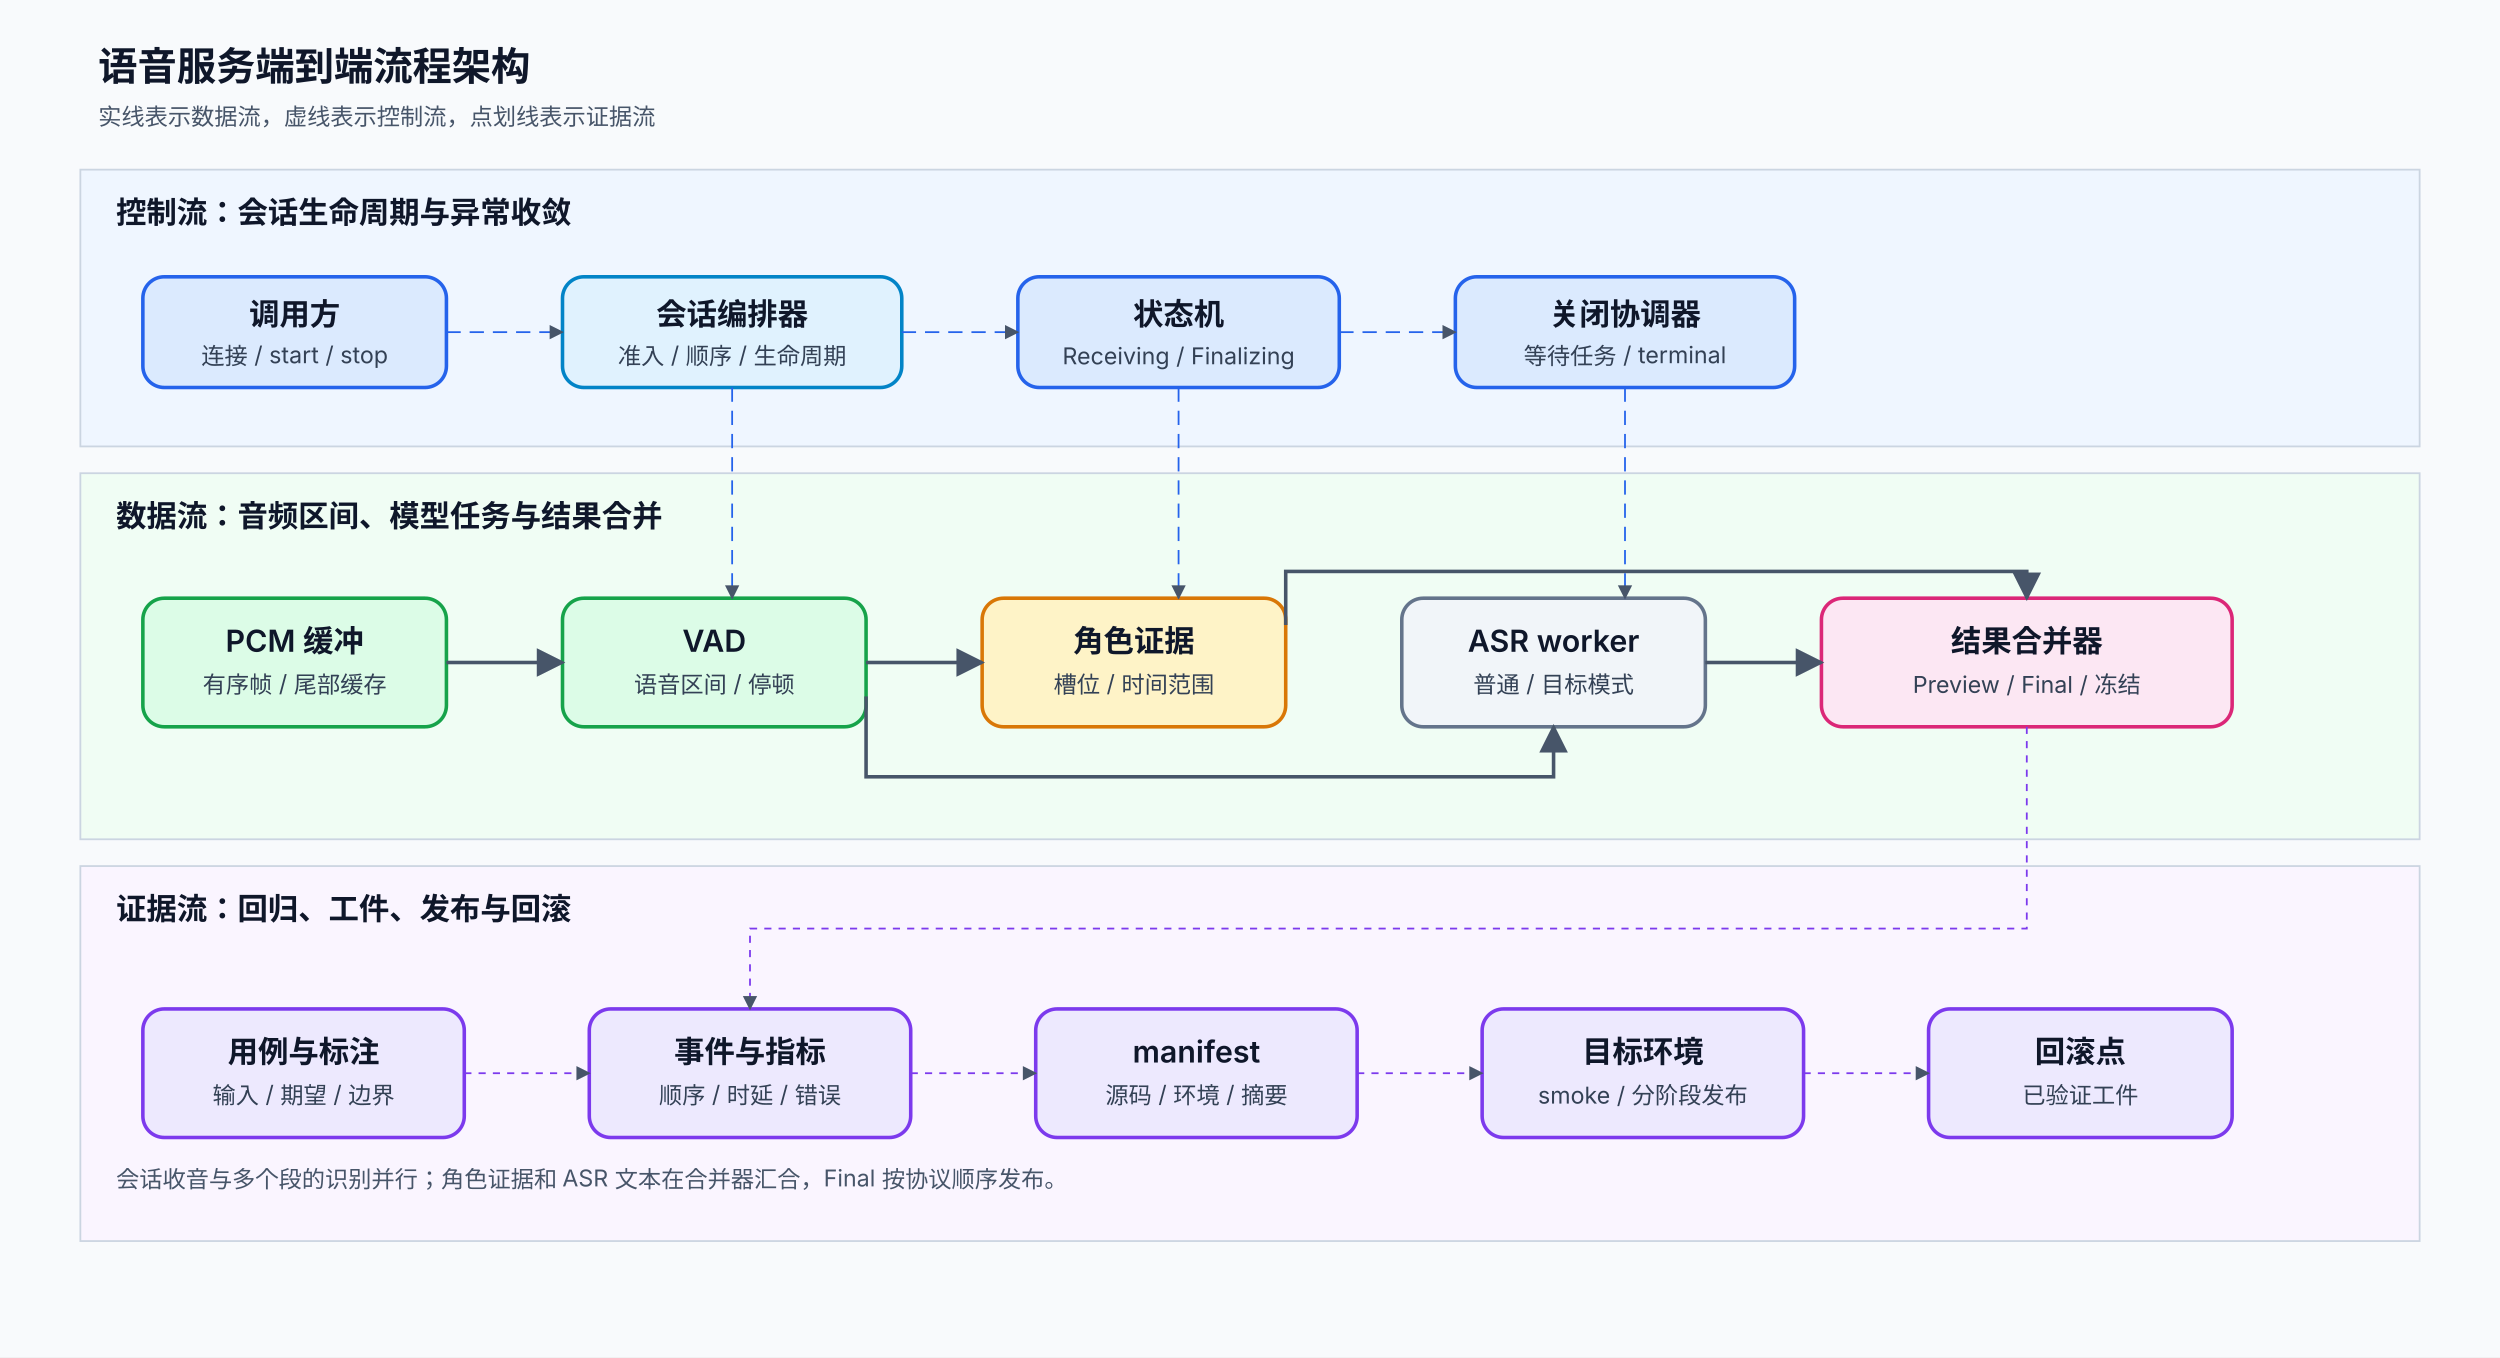
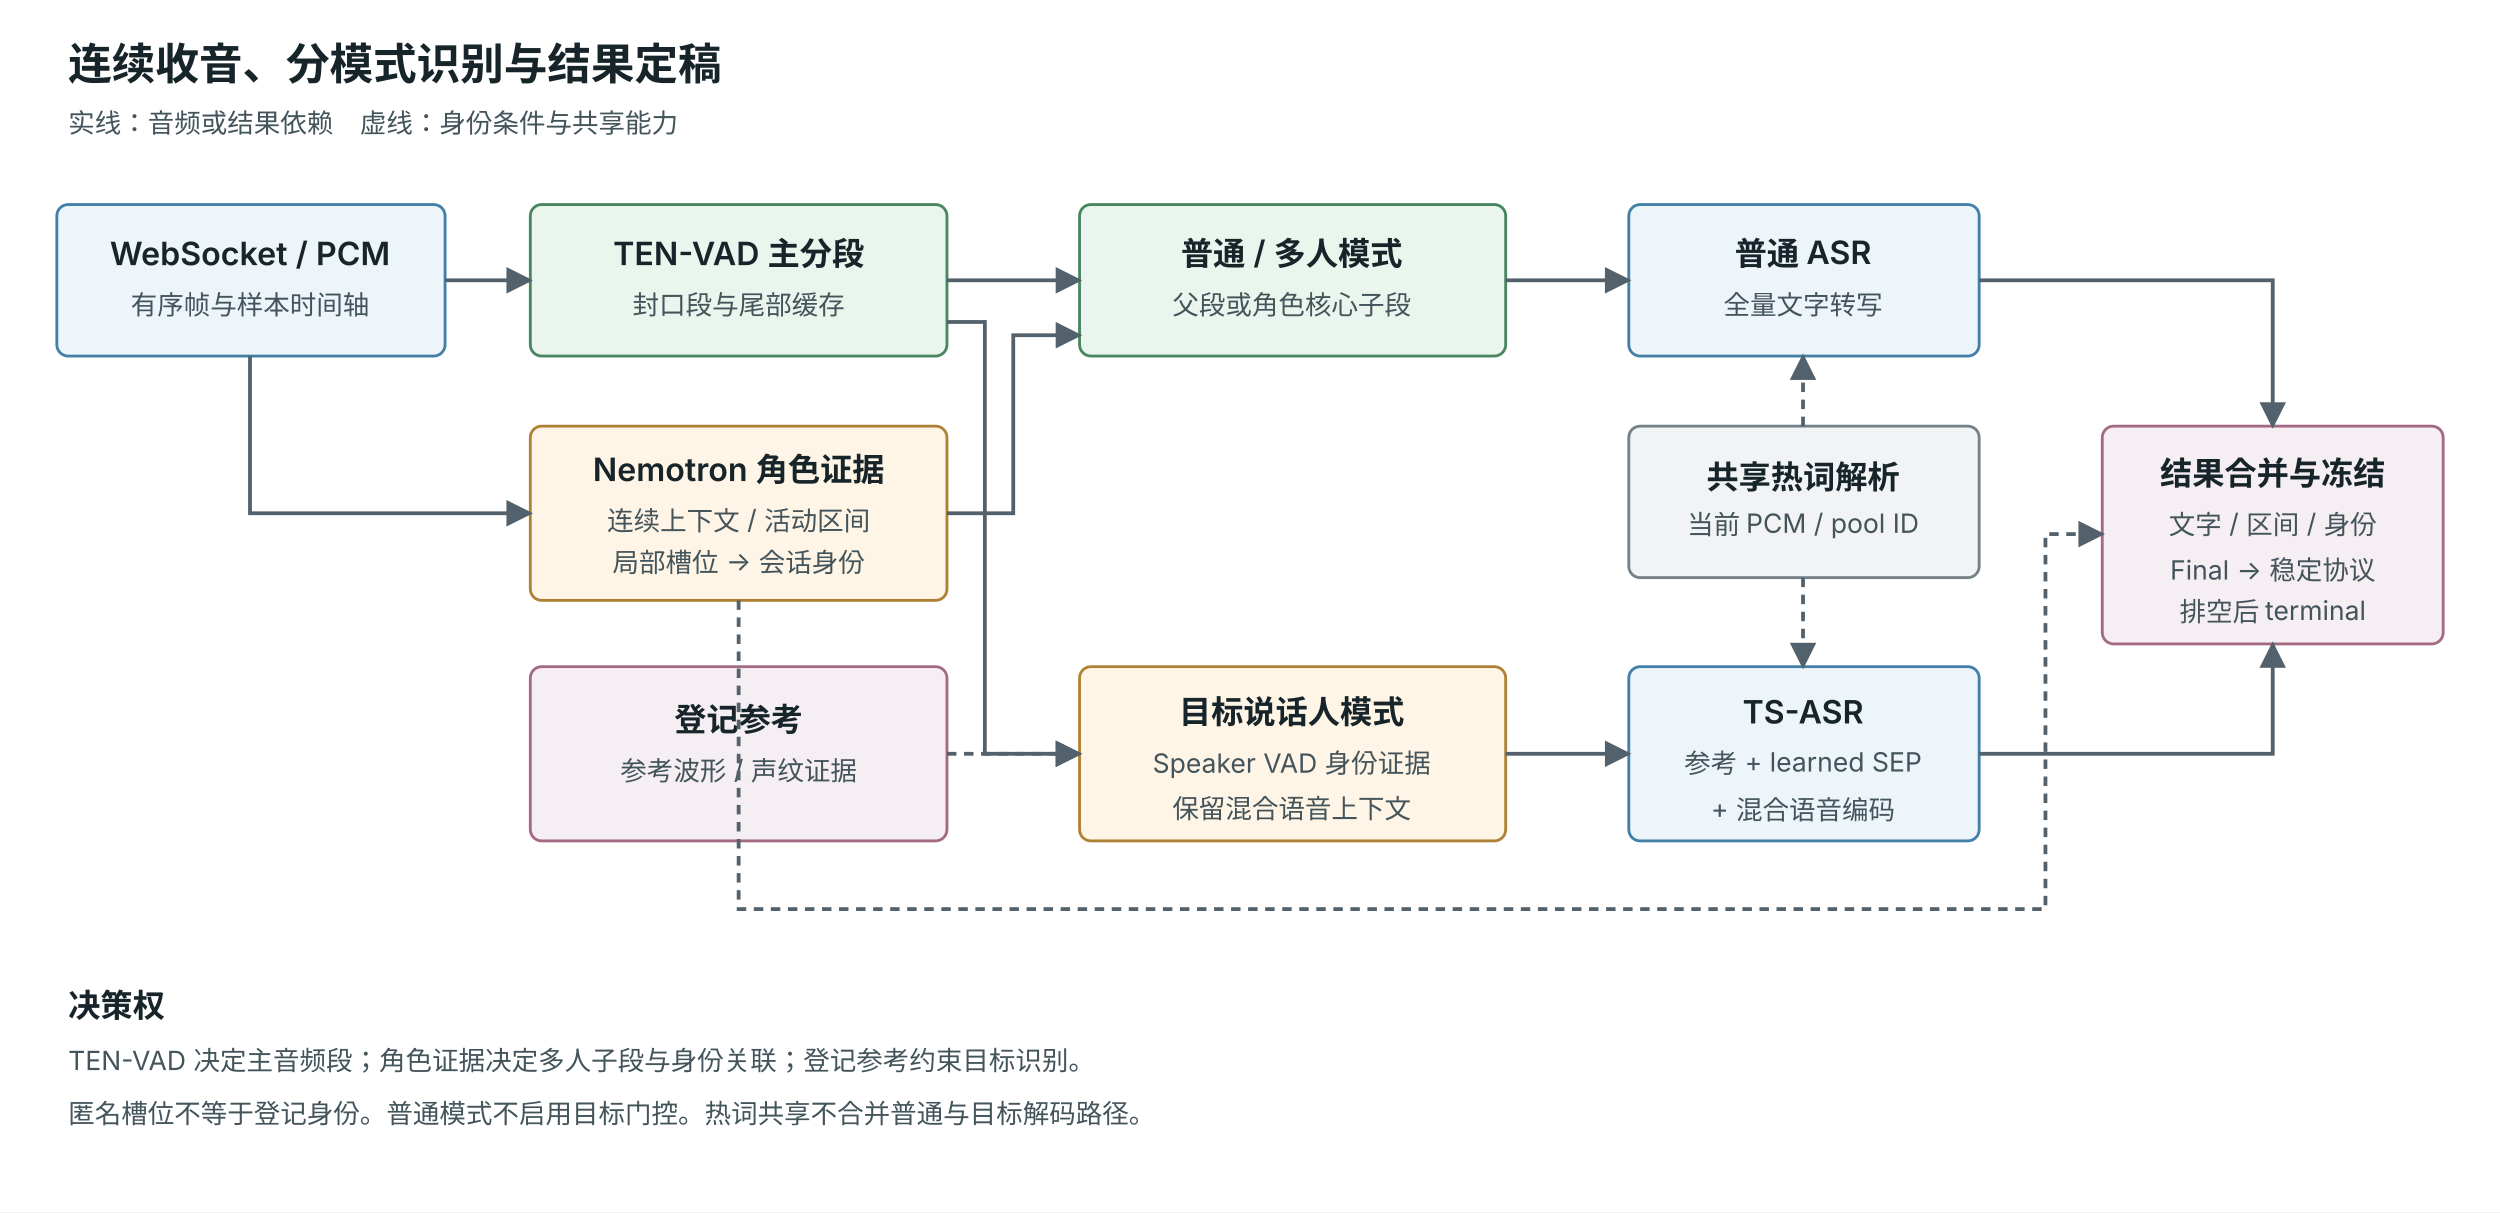
- <svg xmlns="http://www.w3.org/2000/svg" width="1400" height="760" viewBox="0 0 1400 760" role="img" aria-labelledby="title desc">
+ <svg xmlns="http://www.w3.org/2000/svg" width="1320" height="640" viewBox="0 0 1320 640" role="img" aria-labelledby="title desc">
  <defs>
-     <marker id="arrow" viewBox="0 0 10 10" refX="9" refY="5" markerWidth="8" markerHeight="8" orient="auto">
-       <path d="M 0 0 L 10 5 L 0 10 z" fill="#475569" />
+     <marker id="a" viewBox="0 0 10 10" refX="9" refY="5" markerWidth="7" markerHeight="7" orient="auto">
+       <path d="M0 0 L10 5 L0 10Z" fill="#52616b" />
    </marker>
-     <style>
-       .lane{stroke:#cbd5e1;stroke-width:1}.box{stroke-width:2;rx:12;ry:12}.head{font:600 22px -apple-system,BlinkMacSystemFont,"Segoe UI","PingFang SC",sans-serif;fill:#0f172a}.node{font:600 17px -apple-system,BlinkMacSystemFont,"Segoe UI","PingFang SC",sans-serif;fill:#0f172a}.sub{font:13px -apple-system,BlinkMacSystemFont,"Segoe UI","PingFang SC",sans-serif;fill:#334155}.note{font:13px -apple-system,BlinkMacSystemFont,"Segoe UI","PingFang SC",sans-serif;fill:#475569}.edge{stroke:#475569;stroke-width:2;fill:none;marker-end:url(#arrow)}.control{stroke:#2563eb;stroke-dasharray:8 5;fill:none;marker-end:url(#arrow)}.evidence{stroke:#7c3aed;stroke-dasharray:4 4;fill:none;marker-end:url(#arrow)}
-     </style>
+     <style>.box{rx:6;stroke-width:1.5}.h{font:600 23px -apple-system,"PingFang SC",sans-serif;fill:#17252a}.t{font:600 17px -apple-system,"PingFang SC",sans-serif;fill:#17252a}.s{font:14px -apple-system,"PingFang SC",sans-serif;fill:#43545b}.e{fill:none;stroke:#52616b;stroke-width:2;marker-end:url(#a)}.d{stroke-dasharray:5 4}</style>
  </defs>
-   <rect width="1400" height="760" fill="#f8fafc" />
-   <text x="55" y="45" class="head">语音服务端到端流程架构</text>
-   <text x="55" y="70" class="note">实线表示数据流，虚线表示控制流，点划线表示证据流</text>
-   <rect x="45" y="95" width="1310" height="155" fill="#eff6ff" class="lane" />
-   <rect x="45" y="265" width="1310" height="205" fill="#f0fdf4" class="lane" />
-   <rect x="45" y="485" width="1310" height="210" fill="#faf5ff" class="lane" />
-   <text x="65" y="125" class="node">控制流：会话生命周期与异常收敛</text>
-   <text x="65" y="295" class="node">数据流：音频区间、模型任务与结果合并</text>
-   <text x="65" y="515" class="node">证据流：回归、工件、发布与回滚</text>
-   <rect x="80" y="155" width="170" height="62" fill="#dbeafe" stroke="#2563eb" class="box" />
-   <text x="165" y="182" text-anchor="middle" class="node">调用方</text>
-   <text x="165" y="204" text-anchor="middle" class="sub">连接 / start / stop</text>
-   <rect x="315" y="155" width="190" height="62" fill="#e0f2fe" stroke="#0284c7" class="box" />
-   <text x="410" y="182" text-anchor="middle" class="node">会话编排器</text>
-   <text x="410" y="204" text-anchor="middle" class="sub">准入 / 顺序 / 生命周期</text>
-   <rect x="570" y="155" width="180" height="62" fill="#dbeafe" stroke="#2563eb" class="box" />
-   <text x="660" y="182" text-anchor="middle" class="node">状态机</text>
-   <text x="660" y="204" text-anchor="middle" class="sub">Receiving / Finalizing</text>
-   <rect x="815" y="155" width="190" height="62" fill="#dbeafe" stroke="#2563eb" class="box" />
-   <text x="910" y="182" text-anchor="middle" class="node">关闭协调器</text>
-   <text x="910" y="204" text-anchor="middle" class="sub">等待任务 / terminal</text>
-   <path d="M250 186 H315" class="control" />
-   <path d="M505 186 H570" class="control" />
-   <path d="M750 186 H815" class="control" />
-   <rect x="80" y="335" width="170" height="72" fill="#dcfce7" stroke="#16a34a" class="box" />
-   <text x="165" y="365" text-anchor="middle" class="node">PCM 缓冲</text>
-   <text x="165" y="388" text-anchor="middle" class="sub">有序帧 / 尾部缓存</text>
-   <rect x="315" y="335" width="170" height="72" fill="#dcfce7" stroke="#16a34a" class="box" />
-   <text x="400" y="365" text-anchor="middle" class="node">VAD</text>
-   <text x="400" y="388" text-anchor="middle" class="sub">语音区间 / 停顿</text>
-   <rect x="550" y="335" width="170" height="72" fill="#fef3c7" stroke="#d97706" class="box" />
-   <text x="635" y="365" text-anchor="middle" class="node">角色证据</text>
-   <text x="635" y="388" text-anchor="middle" class="sub">槽位 / 时间范围</text>
-   <rect x="785" y="335" width="170" height="72" fill="#f1f5f9" stroke="#64748b" class="box" />
-   <text x="870" y="365" text-anchor="middle" class="node">ASR worker</text>
-   <text x="870" y="388" text-anchor="middle" class="sub">普通 / 目标模式</text>
-   <rect x="1020" y="335" width="230" height="72" fill="#fce7f3" stroke="#db2777" class="box" />
-   <text x="1135" y="365" text-anchor="middle" class="node">结果合并器</text>
-   <text x="1135" y="388" text-anchor="middle" class="sub">Preview / Final / 冻结</text>
-   <path d="M250 371 H315" class="edge" />
-   <path d="M485 371 H550" class="edge" />
-   <path d="M485 390 V435 H870 V407" class="edge" />
-   <path d="M720 350 V320 H1135 V335" class="edge" />
-   <path d="M955 371 H1020" class="edge" />
-   <path d="M410 217 V335" class="control" />
-   <path d="M660 217 V335" class="control" />
-   <path d="M910 217 V335" class="control" />
-   <rect x="80" y="565" width="180" height="72" fill="#ede9fe" stroke="#7c3aed" class="box" />
-   <text x="170" y="595" text-anchor="middle" class="node">用例与标注</text>
-   <text x="170" y="618" text-anchor="middle" class="sub">输入 / 期望 / 边界</text>
-   <rect x="330" y="565" width="180" height="72" fill="#ede9fe" stroke="#7c3aed" class="box" />
-   <text x="420" y="595" text-anchor="middle" class="node">事件与指标</text>
-   <text x="420" y="618" text-anchor="middle" class="sub">顺序 / 时延 / 错误</text>
-   <rect x="580" y="565" width="180" height="72" fill="#ede9fe" stroke="#7c3aed" class="box" />
-   <text x="670" y="595" text-anchor="middle" class="node">manifest</text>
-   <text x="670" y="618" text-anchor="middle" class="sub">源码 / 环境 / 摘要</text>
-   <rect x="830" y="565" width="180" height="72" fill="#ede9fe" stroke="#7c3aed" class="box" />
-   <text x="920" y="595" text-anchor="middle" class="node">目标环境</text>
-   <text x="920" y="618" text-anchor="middle" class="sub">smoke / 分阶段发布</text>
-   <rect x="1080" y="565" width="170" height="72" fill="#ede9fe" stroke="#7c3aed" class="box" />
-   <text x="1165" y="595" text-anchor="middle" class="node">回滚点</text>
-   <text x="1165" y="618" text-anchor="middle" class="sub">已验证工件</text>
-   <path d="M260 601 H330" class="evidence" />
-   <path d="M510 601 H580" class="evidence" />
-   <path d="M760 601 H830" class="evidence" />
-   <path d="M1010 601 H1080" class="evidence" />
-   <path d="M1135 407 V520 H420 V565" class="evidence" />
-   <text x="65" y="665" class="note">会话收音与多个段的识别并行；角色证据和 ASR 文本在合并器汇合，Final 按协议顺序发布。</text>
+   <rect width="1320" height="640" fill="#fff" />
+   <text x="36" y="42" class="h">连续收音、分模式识别与结果定稿</text>
+   <text x="36" y="70" class="s">实线：音频或结果依赖　虚线：身份条件与共享能力</text>
+   <rect x="30" y="108" width="205" height="80" fill="#edf4fa" stroke="#4280a8" class="box" />
+   <text x="132" y="140" text-anchor="middle" class="t">WebSocket / PCM</text>
+   <text x="132" y="166" text-anchor="middle" class="s">有序帧与样本时间轴</text>
+   <rect x="280" y="108" width="220" height="80" fill="#eaf5ed" stroke="#488661" class="box" />
+   <text x="390" y="140" text-anchor="middle" class="t">TEN-VAD 主分段</text>
+   <text x="390" y="166" text-anchor="middle" class="s">封口段与尾部缓存</text>
+   <path d="M235 148H280" class="e" />
+   <rect x="280" y="225" width="220" height="92" fill="#fff5e6" stroke="#ae8135" class="box" />
+   <text x="390" y="254" text-anchor="middle" class="t">Nemotron 角色证据</text>
+   <text x="390" y="280" text-anchor="middle" class="s">连续上下文 / 活动区间</text>
+   <text x="390" y="302" text-anchor="middle" class="s">局部槽位 → 会话身份</text>
+   <path d="M132 188V271H280" class="e" />
+   <rect x="570" y="108" width="225" height="80" fill="#eaf5ed" stroke="#488661" class="box" />
+   <text x="682" y="140" text-anchor="middle" class="t">普通 / 多人模式</text>
+   <text x="682" y="166" text-anchor="middle" class="s">父段或角色核心子段</text>
+   <path d="M500 148H570" class="e" />
+   <path d="M500 271H535V177H570" class="e" />
+   <rect x="860" y="108" width="185" height="80" fill="#edf4fa" stroke="#4280a8" class="box" />
+   <text x="952" y="140" text-anchor="middle" class="t">普通 ASR</text>
+   <text x="952" y="166" text-anchor="middle" class="s">全量文字转写</text>
+   <path d="M795 148H860" class="e" />
+   <rect x="570" y="352" width="225" height="92" fill="#fff5e6" stroke="#ae8135" class="box" />
+   <text x="682" y="382" text-anchor="middle" class="t">目标说话人模式</text>
+   <text x="682" y="408" text-anchor="middle" class="s">Speaker VAD 身份证据</text>
+   <text x="682" y="432" text-anchor="middle" class="s">保留混合语音上下文</text>
+   <path d="M500 170H520V398H570" class="e" />
+   <rect x="280" y="352" width="220" height="92" fill="#f5eef2" stroke="#a46a84" class="box" />
+   <text x="390" y="386" text-anchor="middle" class="t">登记参考</text>
+   <text x="390" y="412" text-anchor="middle" class="s">参考波形 / 声纹证据</text>
+   <path d="M500 398H570" class="e d" />
+   <rect x="860" y="352" width="185" height="92" fill="#edf4fa" stroke="#4280a8" class="box" />
+   <text x="952" y="382" text-anchor="middle" class="t">TS-ASR</text>
+   <text x="952" y="408" text-anchor="middle" class="s">参考 + learned SEP</text>
+   <text x="952" y="432" text-anchor="middle" class="s">+ 混合语音编码</text>
+   <path d="M795 398H860" class="e" />
+   <rect x="860" y="225" width="185" height="80" fill="#f1f3f4" stroke="#748188" class="box" />
+   <text x="952" y="258" text-anchor="middle" class="t">共享热词解析</text>
+   <text x="952" y="282" text-anchor="middle" class="s">当前 PCM / pool ID</text>
+   <path d="M952 225V188" class="e d" />
+   <path d="M952 305V352" class="e d" />
+   <rect x="1110" y="225" width="180" height="115" fill="#f5eef2" stroke="#a46a84" class="box" />
+   <text x="1200" y="256" text-anchor="middle" class="t">结果合并与冻结</text>
+   <text x="1200" y="282" text-anchor="middle" class="s">文字 / 区间 / 身份</text>
+   <text x="1200" y="306" text-anchor="middle" class="s">Final → 稳定协议</text>
+   <text x="1200" y="328" text-anchor="middle" class="s">排空后 terminal</text>
+   <path d="M1045 148H1200V225" class="e" />
+   <path d="M1045 398H1200V340" class="e" />
+   <path d="M390 317V480H1080V282H1110" class="e d" />
+   <text x="36" y="537" class="t">决策权</text>
+   <text x="36" y="565" class="s">TEN-VAD 决定主音频段；角色证据决定多人子段与身份关联；登记参考约束目标识别。</text>
+   <text x="36" y="593" class="s">匿名槽位不等于登记身份。普通模式不启用目标门控。热词共享不合并普通与目标解码路径。</text>
</svg>
